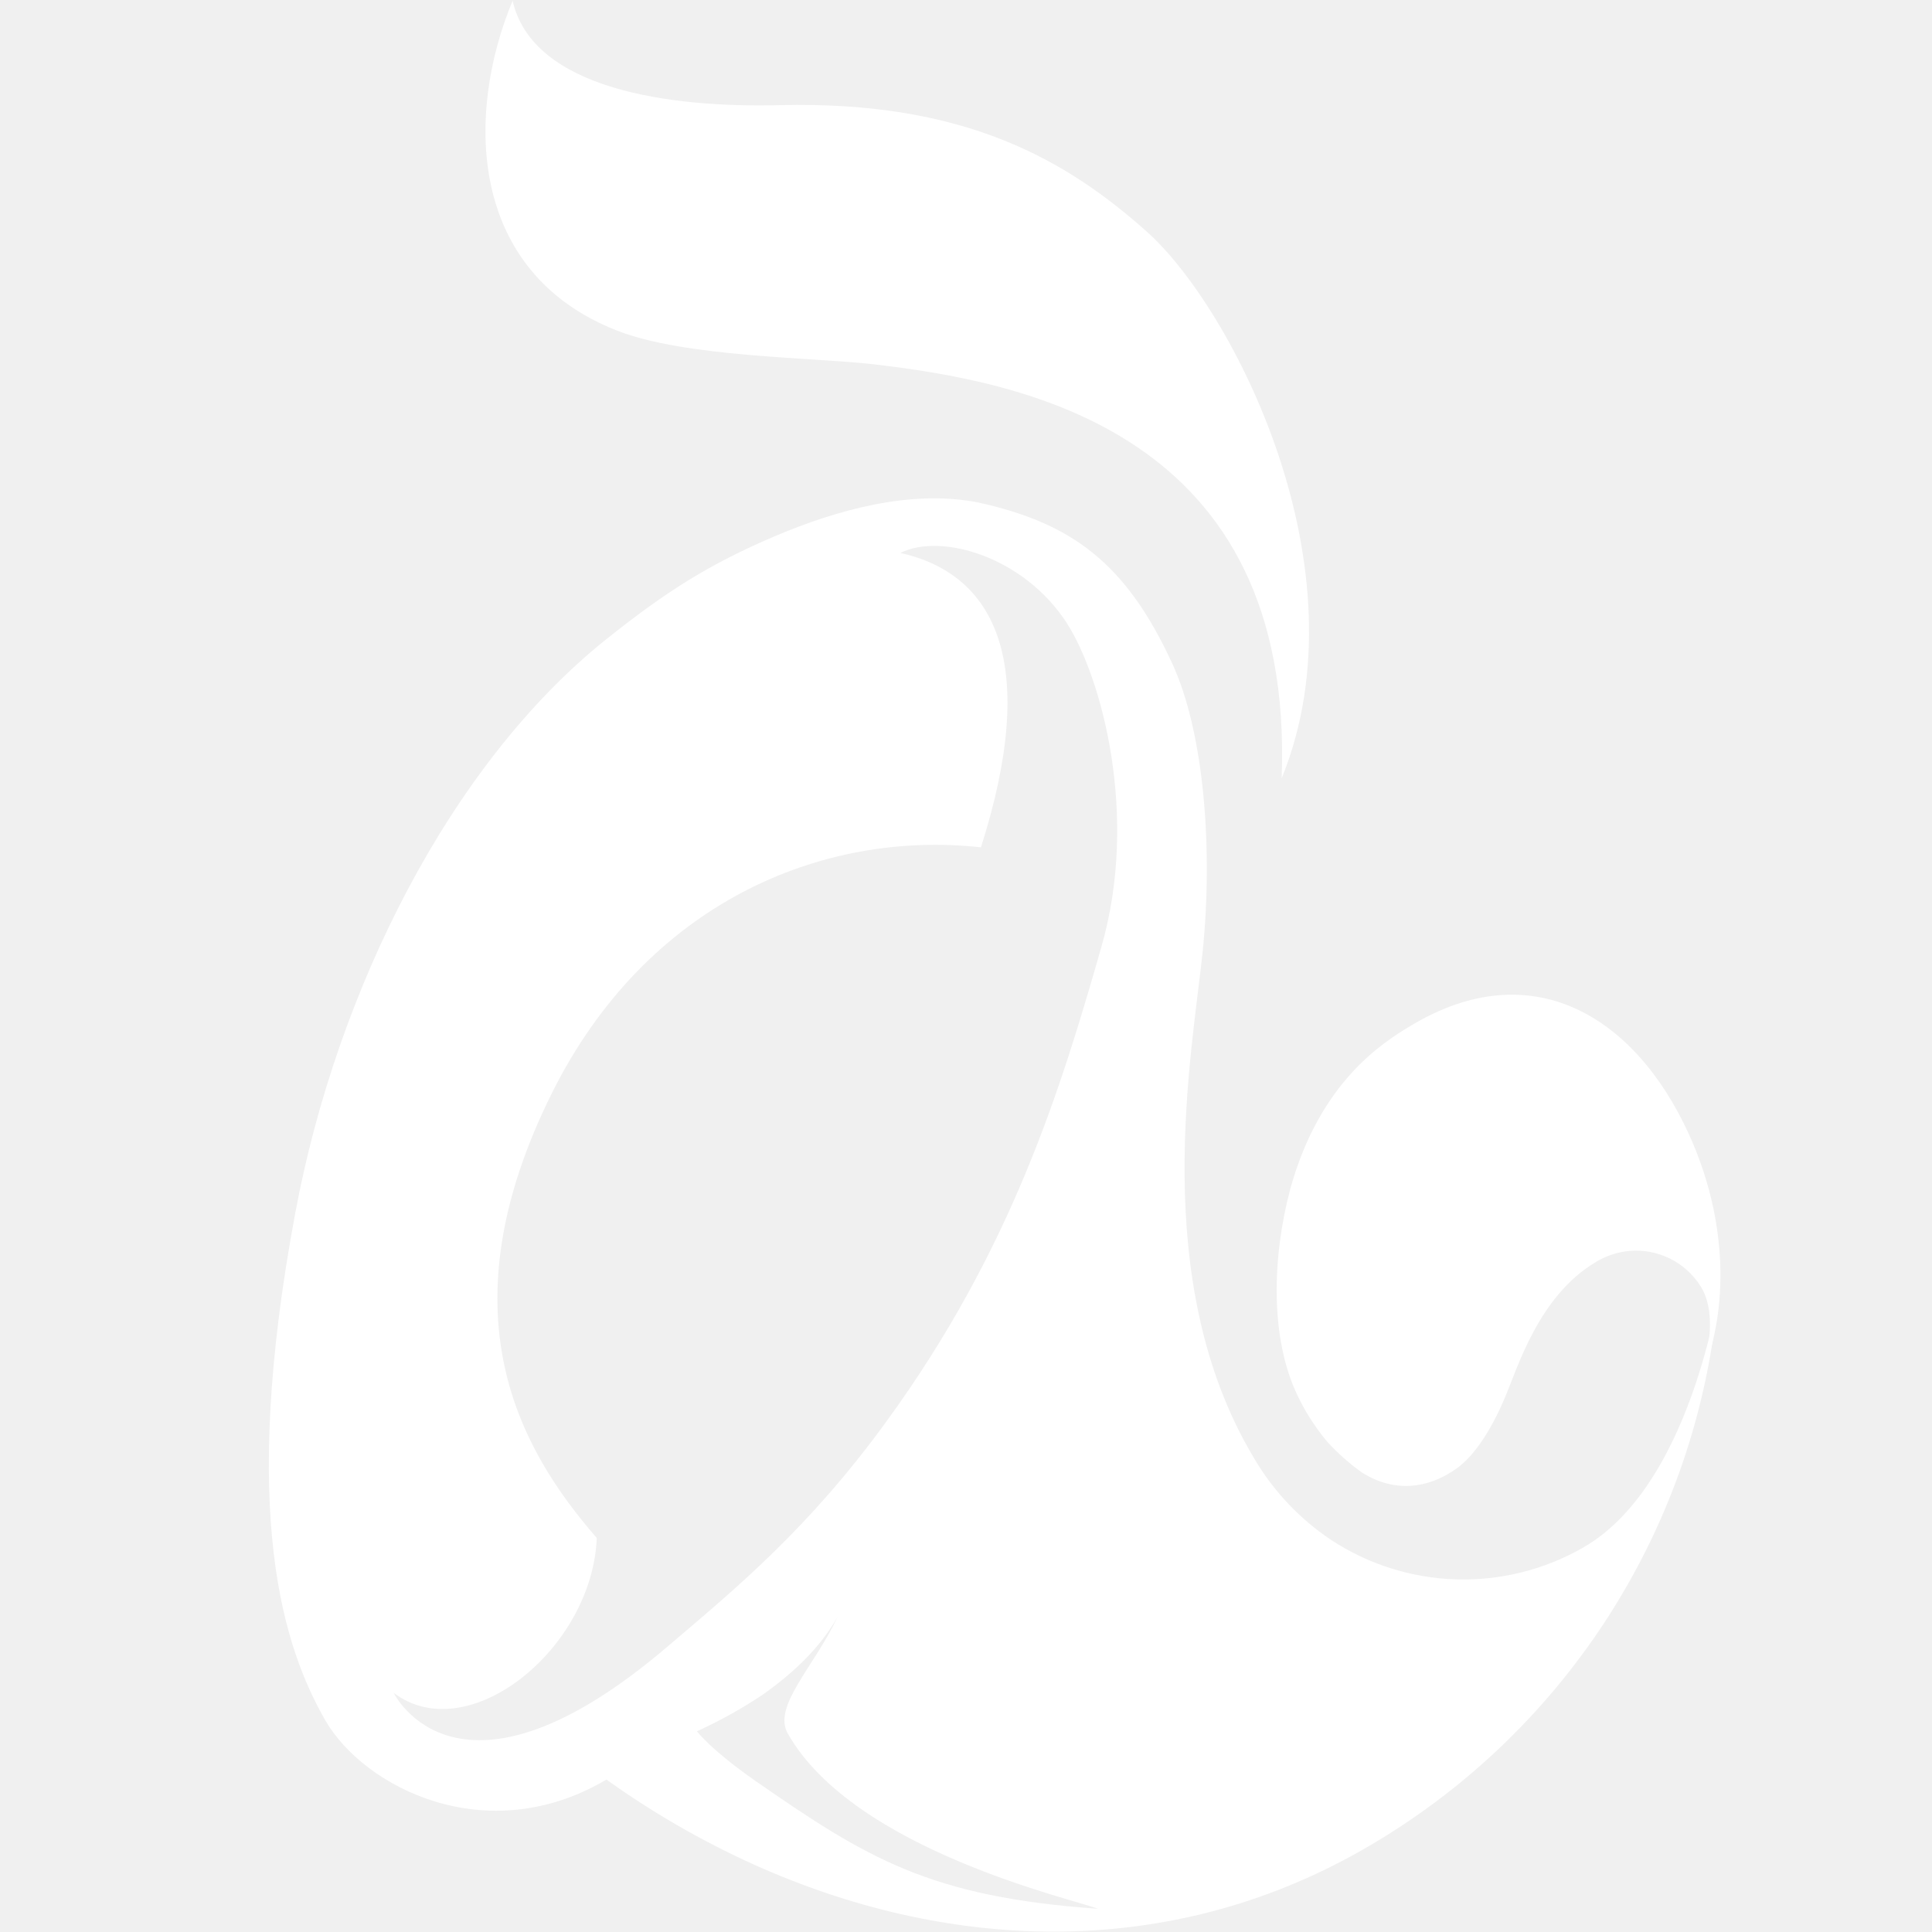
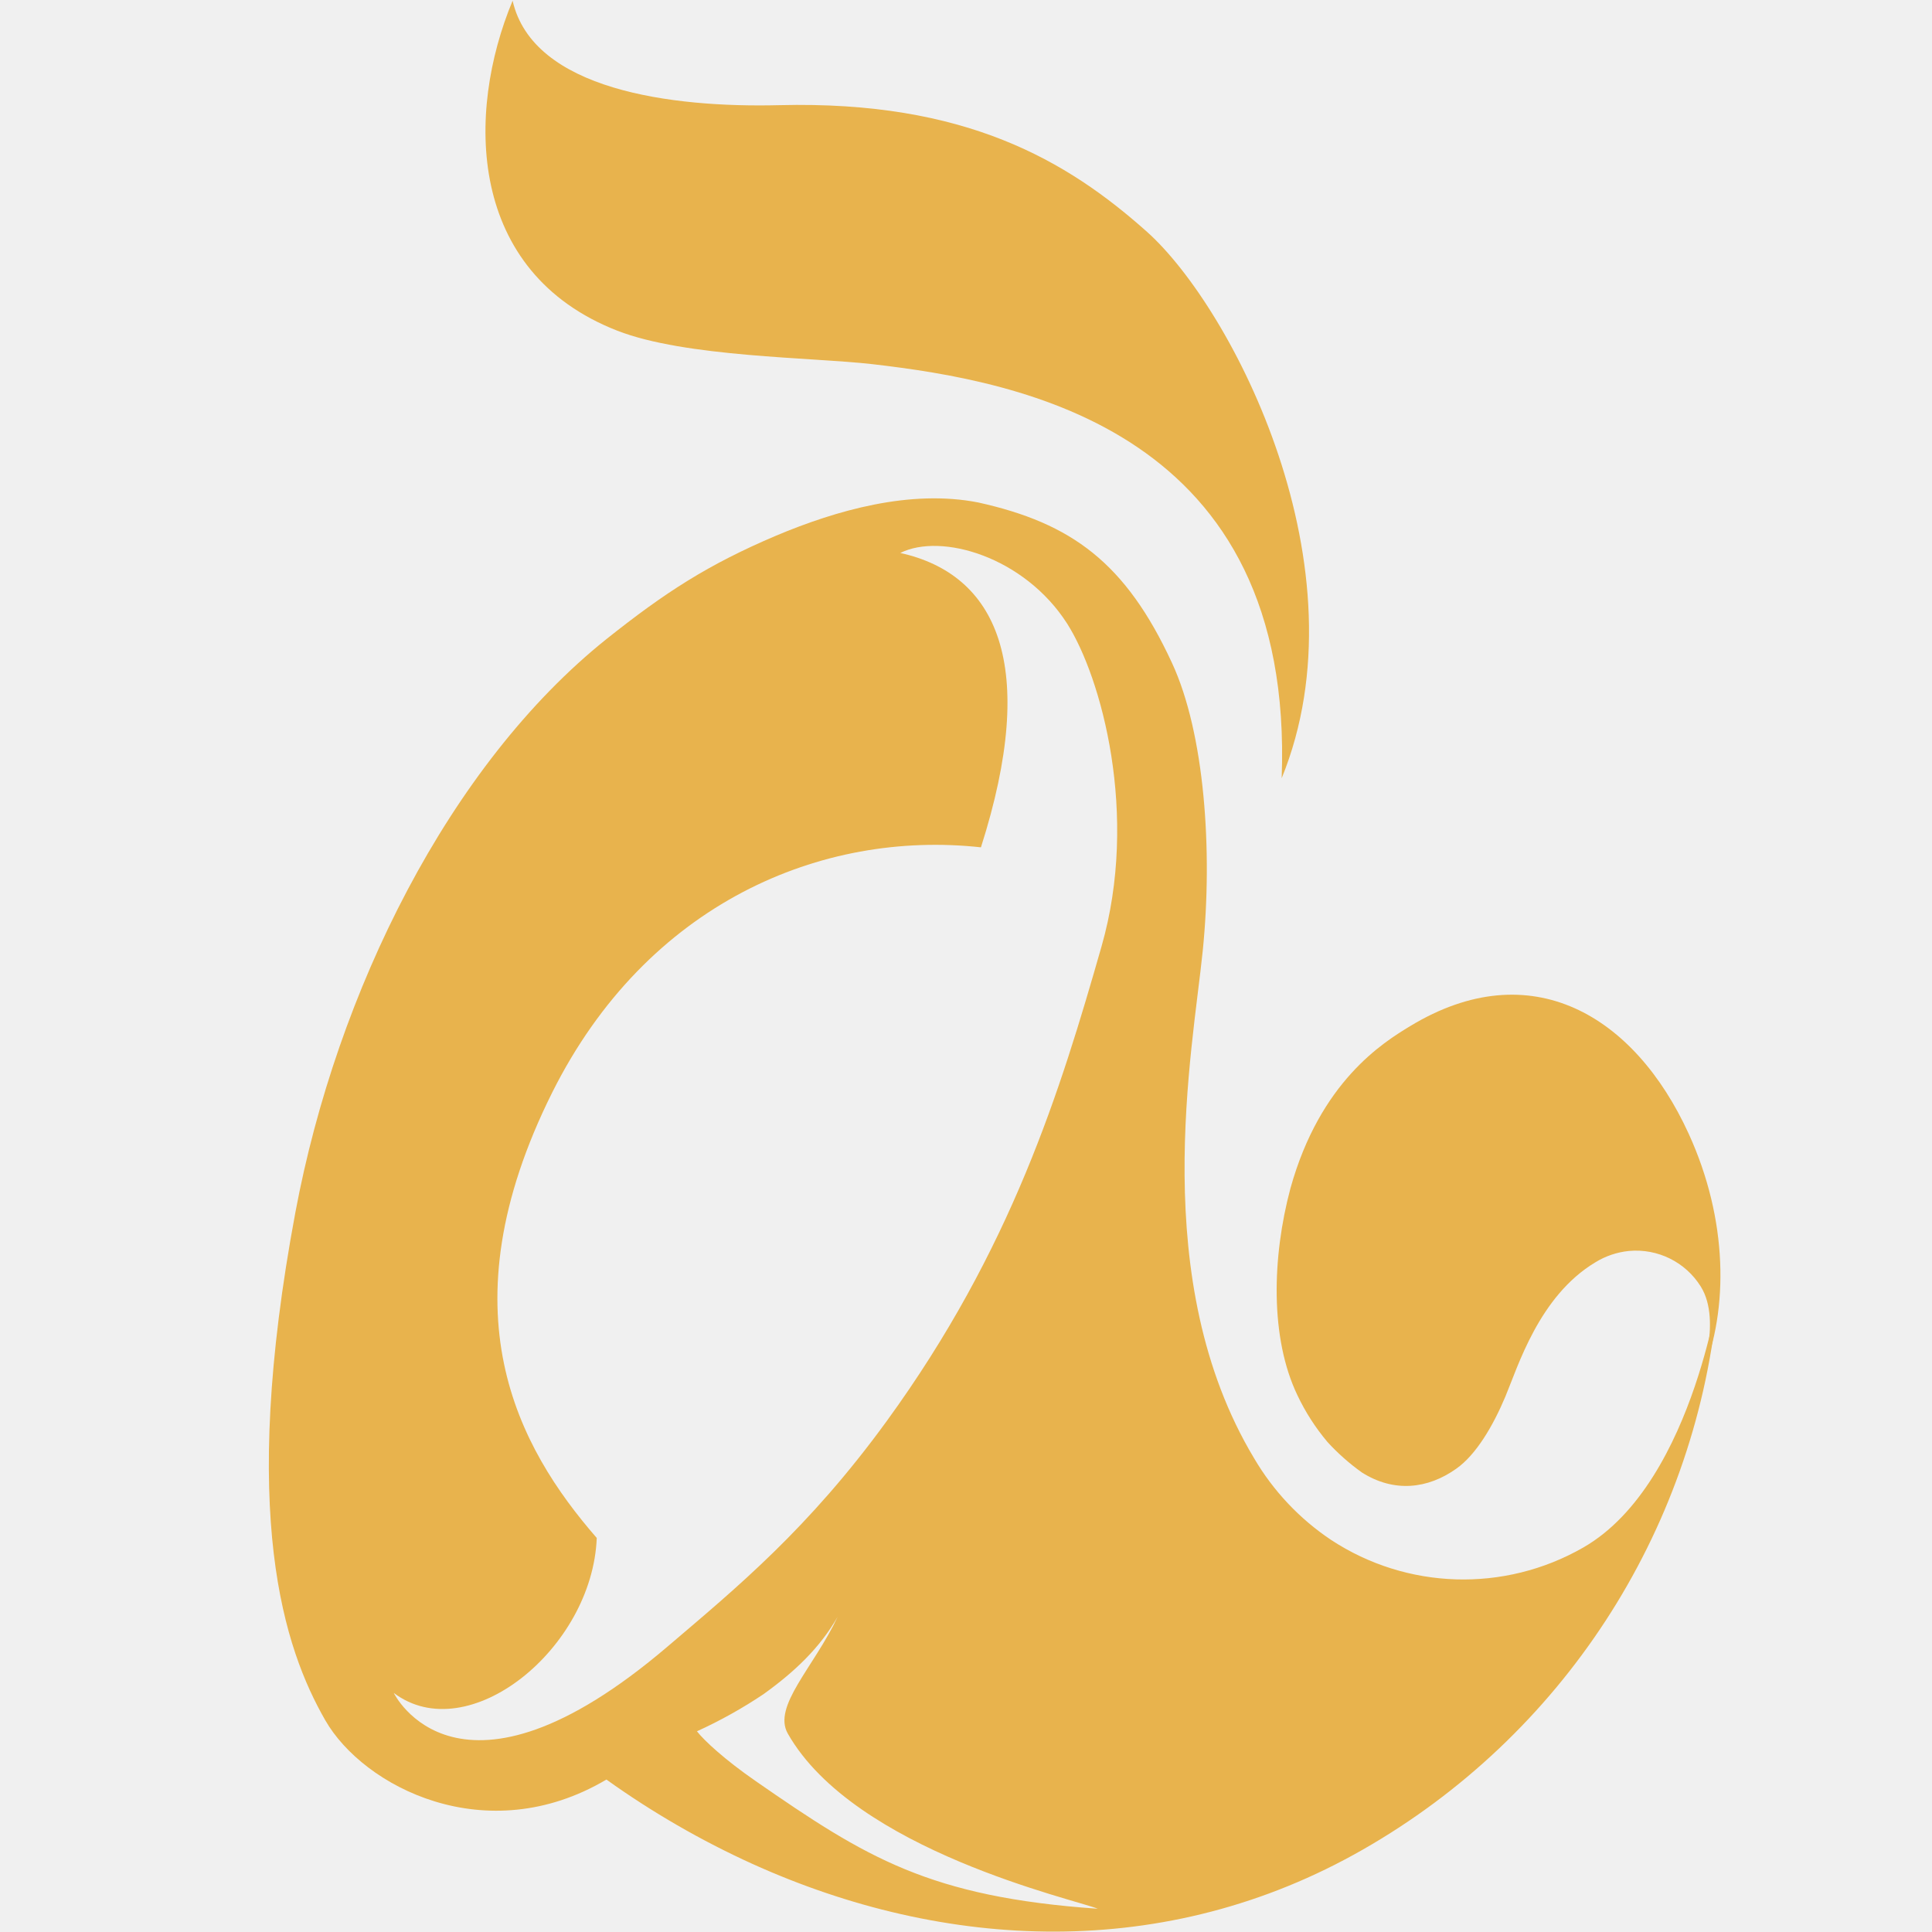
<svg xmlns="http://www.w3.org/2000/svg" viewBox="0 0 349.04 349.04">
  <g id="ee7f31a2-878c-4e91-b2e2-695a8d954234" data-name="square-logo">
-     <path d="M233.13,214.7c5.37-19.3,16.72-26.35,21.65-29.33,21.82-13.22,40.54-1.9,50.3,19.45,7.13,15.58,7.21,31.69,2.47,43.41-1,2.23,3.77-9.35-.29-15.81A13.79,13.79,0,0,0,294.31,226a14.24,14.24,0,0,0-6.1,2.06c-10.17,6.1-14,18.9-16.25,24.26s-5.32,10.52-8.84,13c-5.15,3.67-11.24,4.39-17.08.7a39.84,39.84,0,0,1-6.21-5.5,39,39,0,0,1-5.44-8.46C229.43,241.71,229.81,227.14,233.13,214.7Z" style="fill:#fff" />
-     <path d="M231.55,140.6c2.38-62.78-47.12-71.7-73.94-74.81-10.89-1.25-33.75-1.23-46.1-6.05C84.4,49.14,84.15,20.42,92.61.13,96.28,16.25,121.32,19.49,140.79,19c33.63-.85,52,10,66.44,22.89C222.68,55.72,247,102.74,231.55,140.6Z" style="fill:#fff" />
-     <path d="M286,279.6a43.52,43.52,0,0,1-45.53-1.4,45.31,45.31,0,0,1-13.92-14.78c-19.25-32.07-11.1-73.46-9.26-91.64s.33-39.31-5.55-52c-8.37-18.12-18.13-25.26-35-29-12.28-2.42-25.69,1.43-36.54,6C127.91,102,120.19,107,109.56,115.46,81.16,138.18,60.84,179.12,53.37,219c-10.25,54.83-2,78.87,5.39,91.78,6.88,12,29.06,23.58,50.8,10.72a156.46,156.46,0,0,0,26.36,15.23c34.75,15.73,74.72,17.77,110.3-2.58a128.34,128.34,0,0,0,64-98.17C310.88,228.4,306.87,267.66,286,279.6ZM136.53,321.78c-5.63-3.9-9.3-7.31-10.62-9a84.3,84.3,0,0,0,12-6.69c5.58-4,10.22-8.37,13.42-14-4.29,9.13-11.81,16.16-9,21.11,12.05,21.18,52.06,30,56,31.64C167.92,342.71,156.49,335.63,136.53,321.78ZM199,171c-7.43,26-16.25,54.73-38.82,85.76-14.13,19.42-27,30-39.53,40.67-37.95,32.39-49.51,8.42-49.51,8.42,13.41,10.13,35.89-7.94,36.67-28C93.61,261.52,80,237,99.75,197.4c17.12-34.28,48.74-47.47,77.47-44.32,10.53-33,2.84-49.32-14.57-53.18,7.42-3.71,22.4.72,30.11,12.71C199,122.38,205.81,147.26,199,171Z" style="fill:#fff" />
+     <path d="M233.13,214.7c5.37-19.3,16.72-26.35,21.65-29.33,21.82-13.22,40.54-1.9,50.3,19.45,7.13,15.58,7.21,31.69,2.47,43.41-1,2.23,3.77-9.35-.29-15.81A13.79,13.79,0,0,0,294.31,226a14.24,14.24,0,0,0-6.1,2.06c-10.17,6.1-14,18.9-16.25,24.26s-5.32,10.52-8.84,13c-5.15,3.67-11.24,4.39-17.08.7a39.84,39.84,0,0,1-6.21-5.5,39,39,0,0,1-5.44-8.46C229.43,241.71,229.81,227.14,233.13,214.7Z" style="fill:#e8b34d" />
+     <path d="M231.55,140.6c2.38-62.78-47.12-71.7-73.94-74.81-10.89-1.25-33.75-1.23-46.1-6.05C84.4,49.14,84.15,20.42,92.61.13,96.28,16.25,121.32,19.49,140.79,19c33.63-.85,52,10,66.44,22.89C222.68,55.72,247,102.74,231.55,140.6Z" style="fill:#e8b34d" />
+     <path d="M286,279.6a43.52,43.52,0,0,1-45.53-1.4,45.31,45.31,0,0,1-13.92-14.78c-19.25-32.07-11.1-73.46-9.26-91.64s.33-39.31-5.55-52c-8.37-18.12-18.13-25.26-35-29-12.28-2.42-25.69,1.43-36.54,6C127.91,102,120.19,107,109.56,115.46,81.16,138.18,60.84,179.12,53.37,219c-10.25,54.83-2,78.87,5.39,91.78,6.88,12,29.06,23.58,50.8,10.72a156.46,156.46,0,0,0,26.36,15.23c34.75,15.73,74.72,17.77,110.3-2.58a128.34,128.34,0,0,0,64-98.17C310.88,228.4,306.87,267.66,286,279.6ZM136.53,321.78c-5.63-3.9-9.3-7.31-10.62-9a84.3,84.3,0,0,0,12-6.69c5.58-4,10.22-8.37,13.42-14-4.29,9.13-11.81,16.16-9,21.11,12.05,21.18,52.06,30,56,31.64C167.92,342.71,156.49,335.63,136.53,321.78ZM199,171c-7.43,26-16.25,54.73-38.82,85.76-14.13,19.42-27,30-39.53,40.67-37.95,32.39-49.51,8.42-49.51,8.42,13.41,10.13,35.89-7.94,36.67-28C93.61,261.52,80,237,99.75,197.4c17.12-34.28,48.74-47.47,77.47-44.32,10.53-33,2.84-49.32-14.57-53.18,7.42-3.71,22.4.72,30.11,12.71C199,122.38,205.81,147.26,199,171Z" style="fill:#e8b34d" />
  </g>
</svg>
